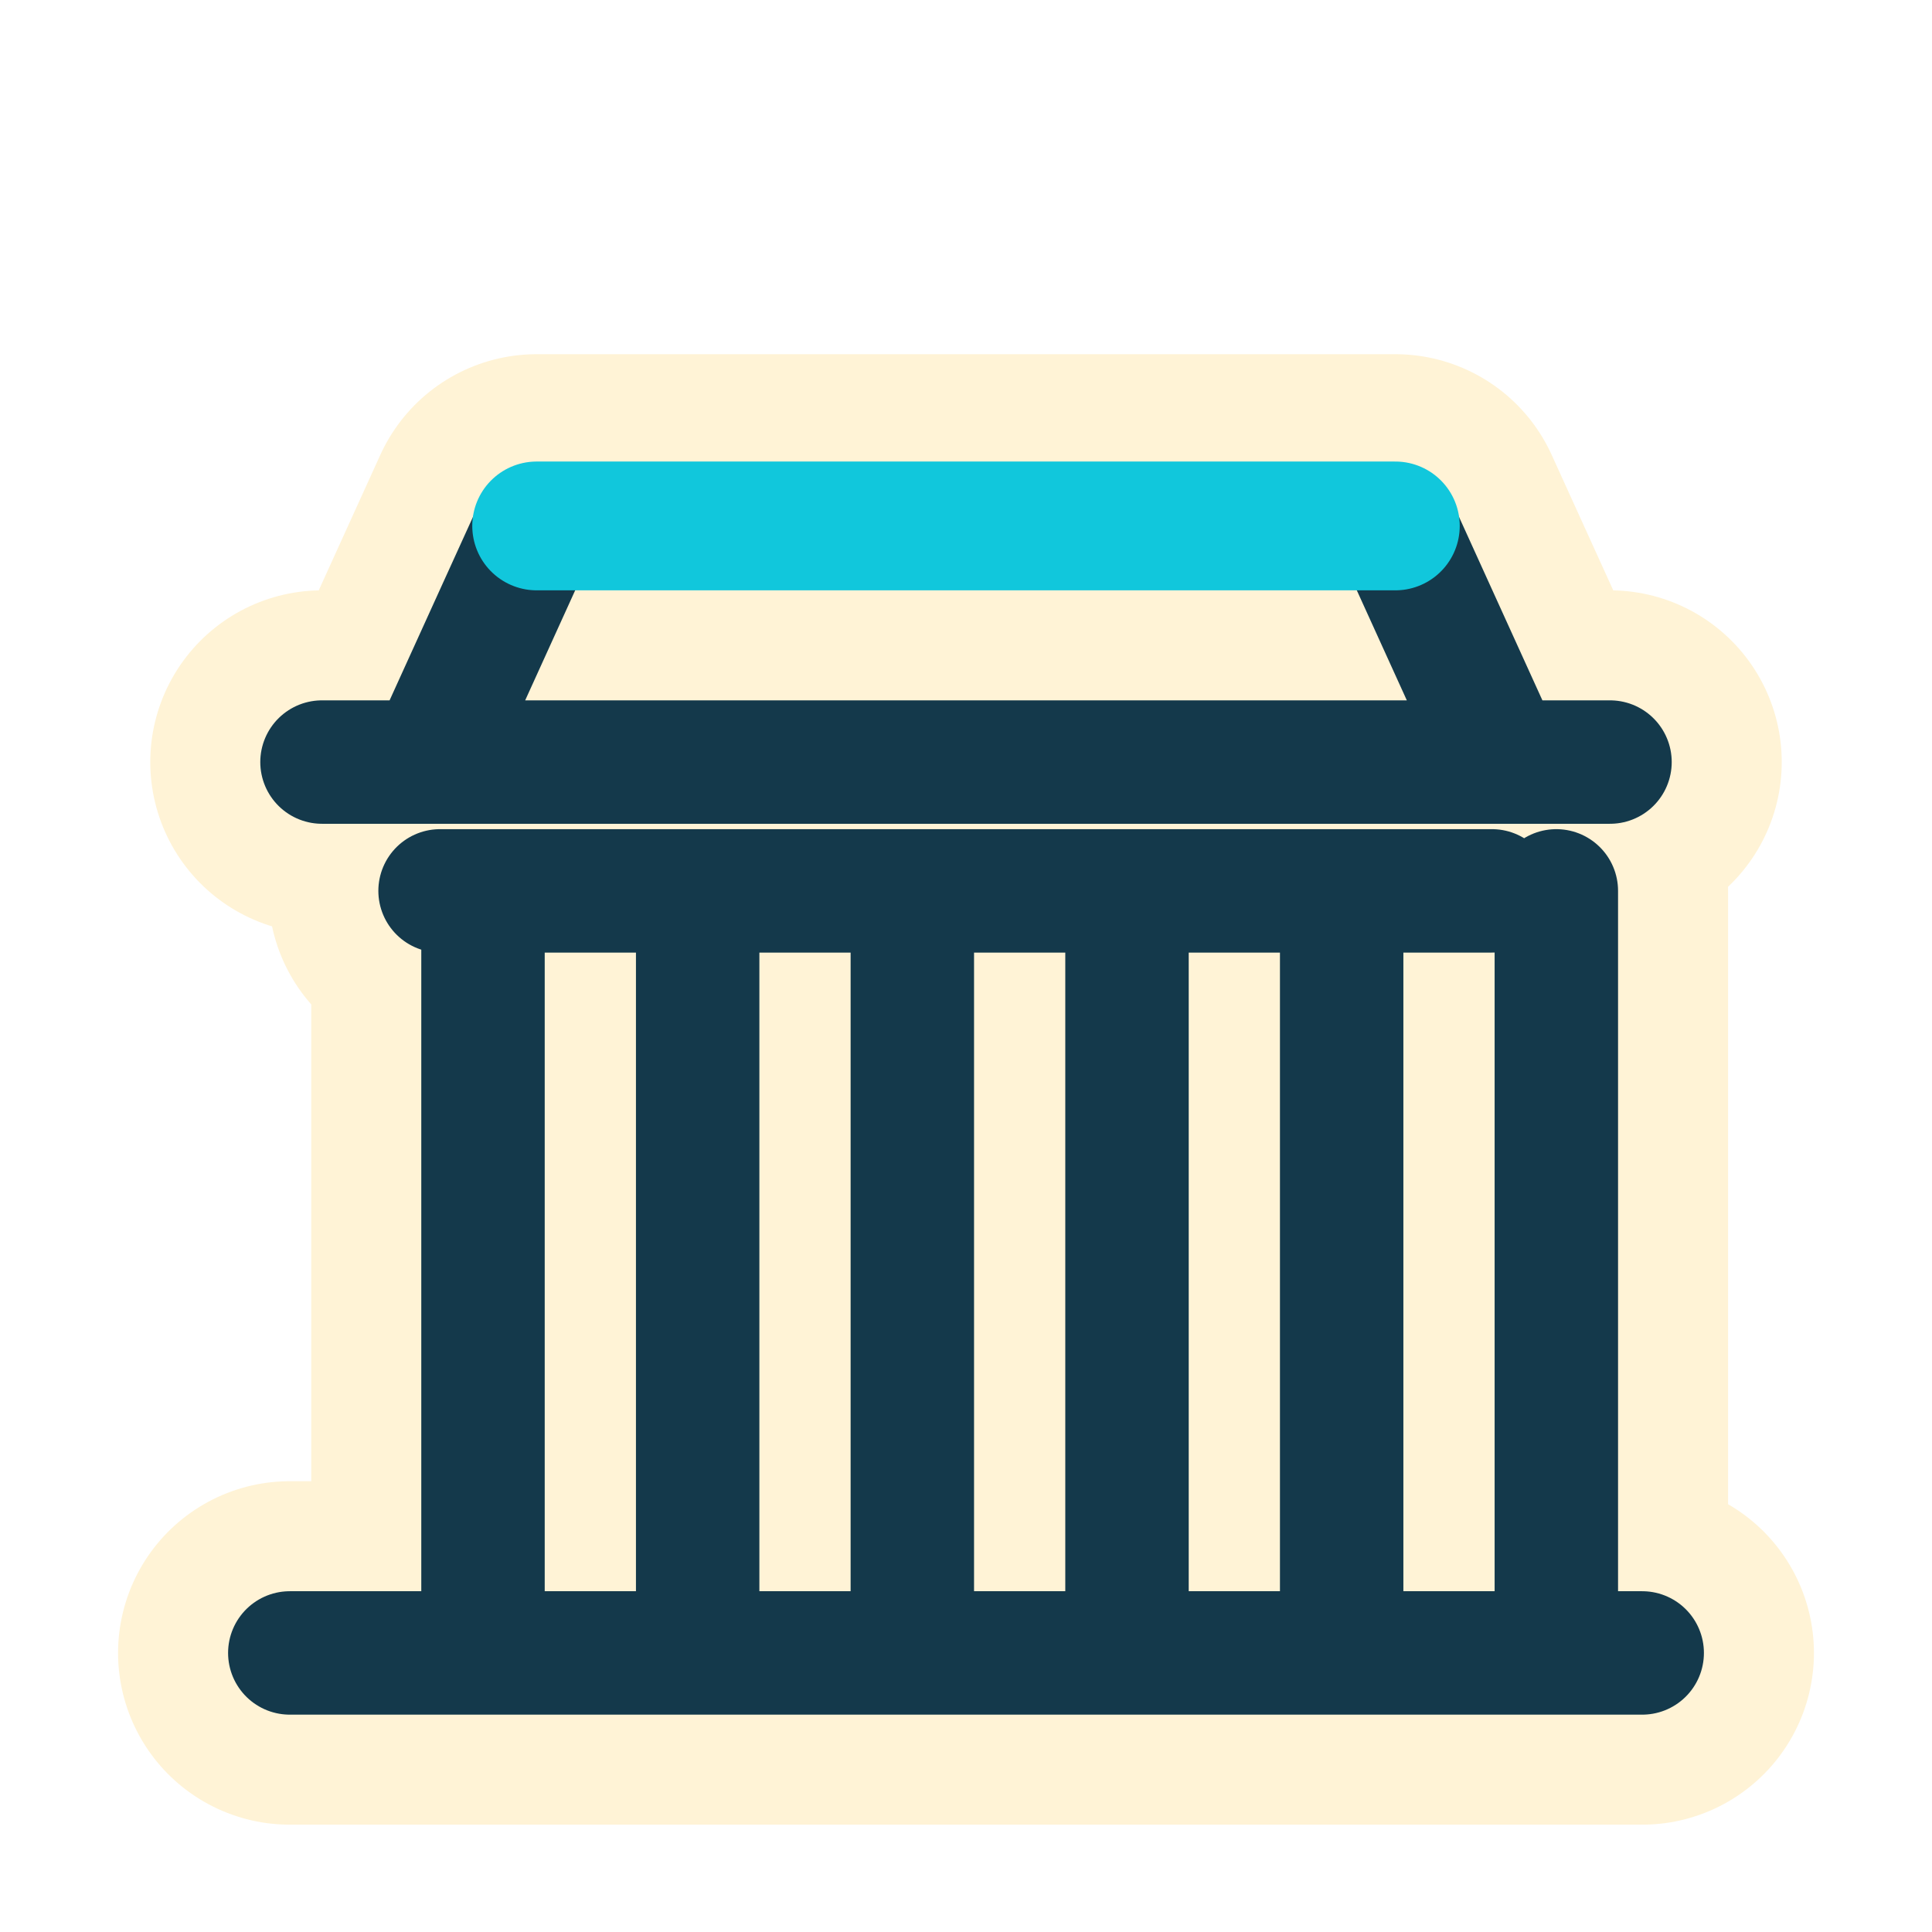
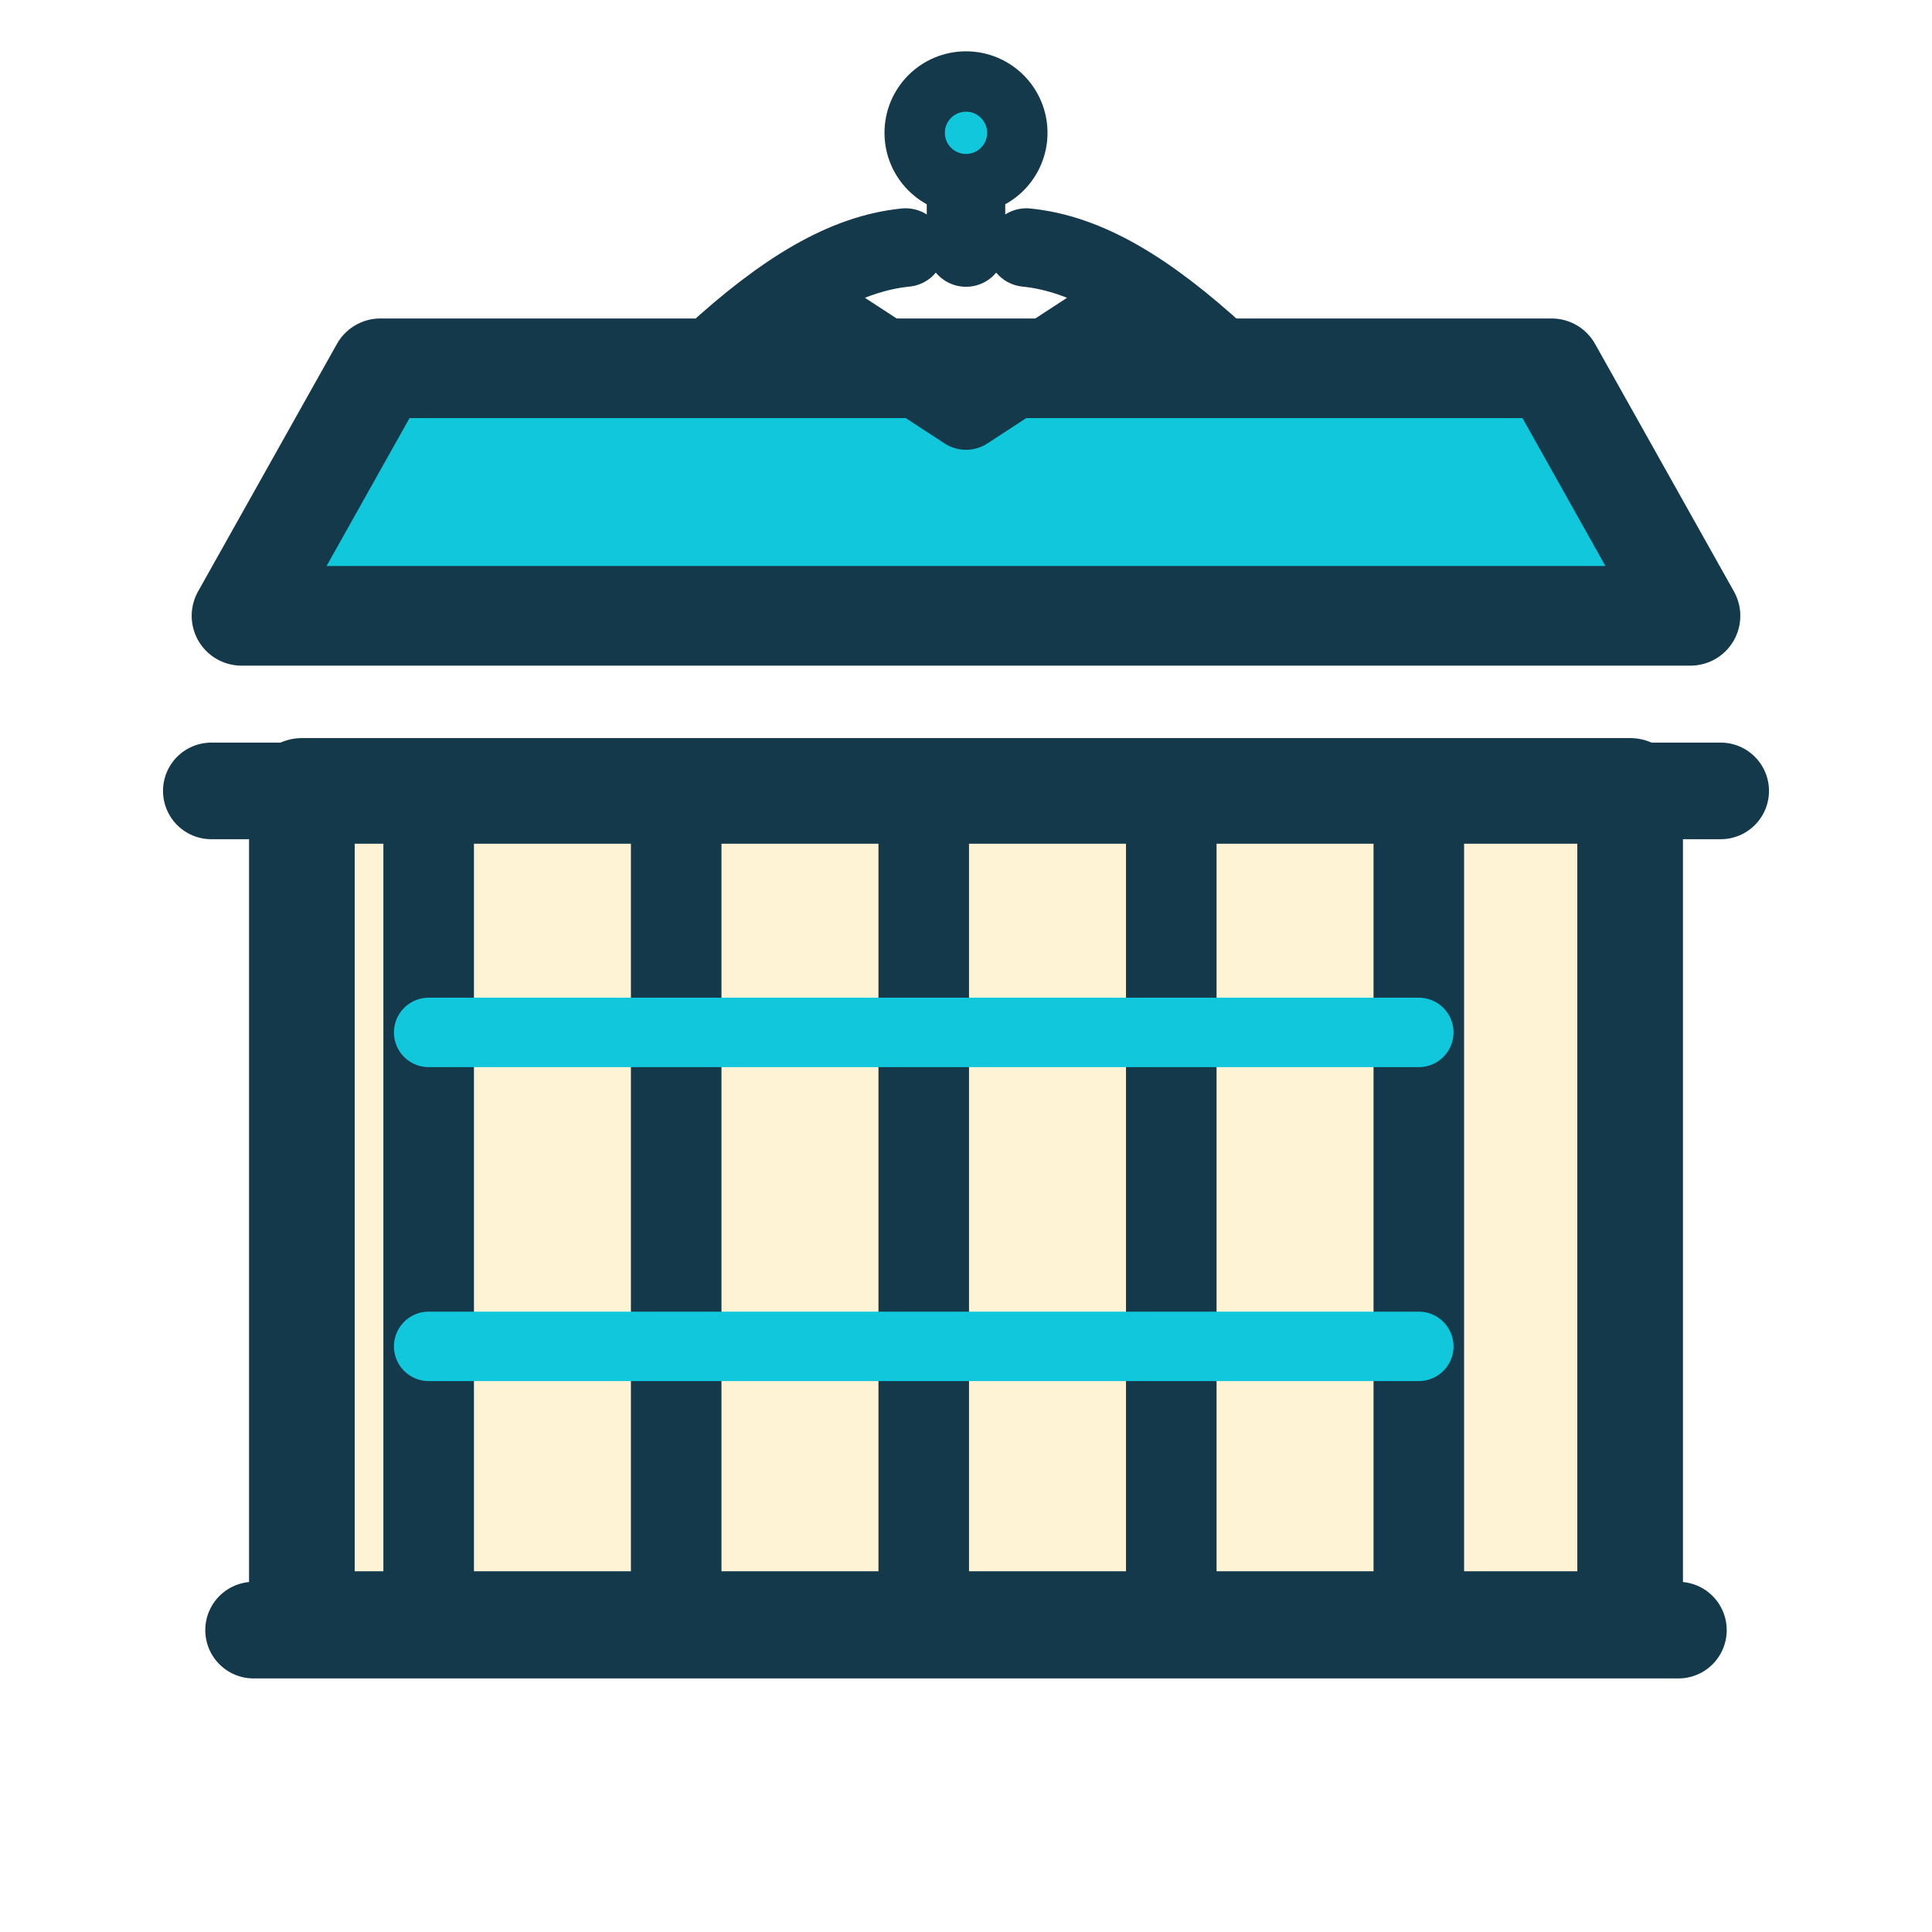
- <svg xmlns="http://www.w3.org/2000/svg" viewBox="0 0 18 18">
-   <g stroke-linecap="round" stroke-linejoin="round">
-     <path d="M3 7.1h12M4 7.1l1-2.2h8l1 2.2M4.1 8.3h9.8M4.5 8.3v6.8m2-6.8v6.8m2-6.8v6.8m2-6.8v6.8m2-6.8v6.8m2-6.8v6.8M2.7 15.4h12.6" fill="none" stroke="#fff3d6" stroke-width="3.2" />
-     <path d="M3 7.1h12M4 7.1l1-2.2h8l1 2.2M4.1 8.3h9.8M4.5 8.3v6.8m2-6.8v6.8m2-6.8v6.8m2-6.8v6.8m2-6.8v6.8m2-6.8v6.8M2.7 15.4h12.6" fill="none" stroke="#14394b" stroke-width="1.15" />
-     <path d="M5 4.9h8" fill="none" stroke="#11c7dc" stroke-width="1.2" />
+ <svg xmlns="http://www.w3.org/2000/svg" viewBox="0 0 32 32" role="img" aria-label="Puerta de Brandeburgo">
+   <g stroke="#14394b" stroke-linecap="round" stroke-linejoin="round">
+     <path d="M5 13.1h22v13.8H5z" fill="#fff3d6" stroke-width="1.75" />
+     <path d="M4 10.2h24l-2.3-4.1H6.3L4 10.2Z" fill="#11c7dc" stroke-width="1.65" />
+     <path d="M3.5 13.1h25M4.2 27h23.6" fill="none" stroke-width="1.6" />
+     <path d="M7.1 14v12.4m4.1-12.4v12.4m4.1-12.4v12.4m4.1-12.4v12.4m4.1-12.4v12.4" fill="none" stroke-width="1.5" />
+     <path d="M7.1 17.1h16.4M7.1 22.3h16.4" fill="none" stroke="#11c7dc" stroke-width="1.15" />
+     <path d="M11.8 5.9c1.2-1.1 2.2-1.7 3.2-1.8m5.2 1.8c-1.2-1.1-2.2-1.7-3.2-1.8M16 4.1V2.6m-2.3 2.7 2.3 1.5 2.3-1.5" fill="none" stroke-width="1.3" />
+     <circle cx="16" cy="2.2" r=".85" fill="#11c7dc" stroke-width="1" />
  </g>
</svg>
